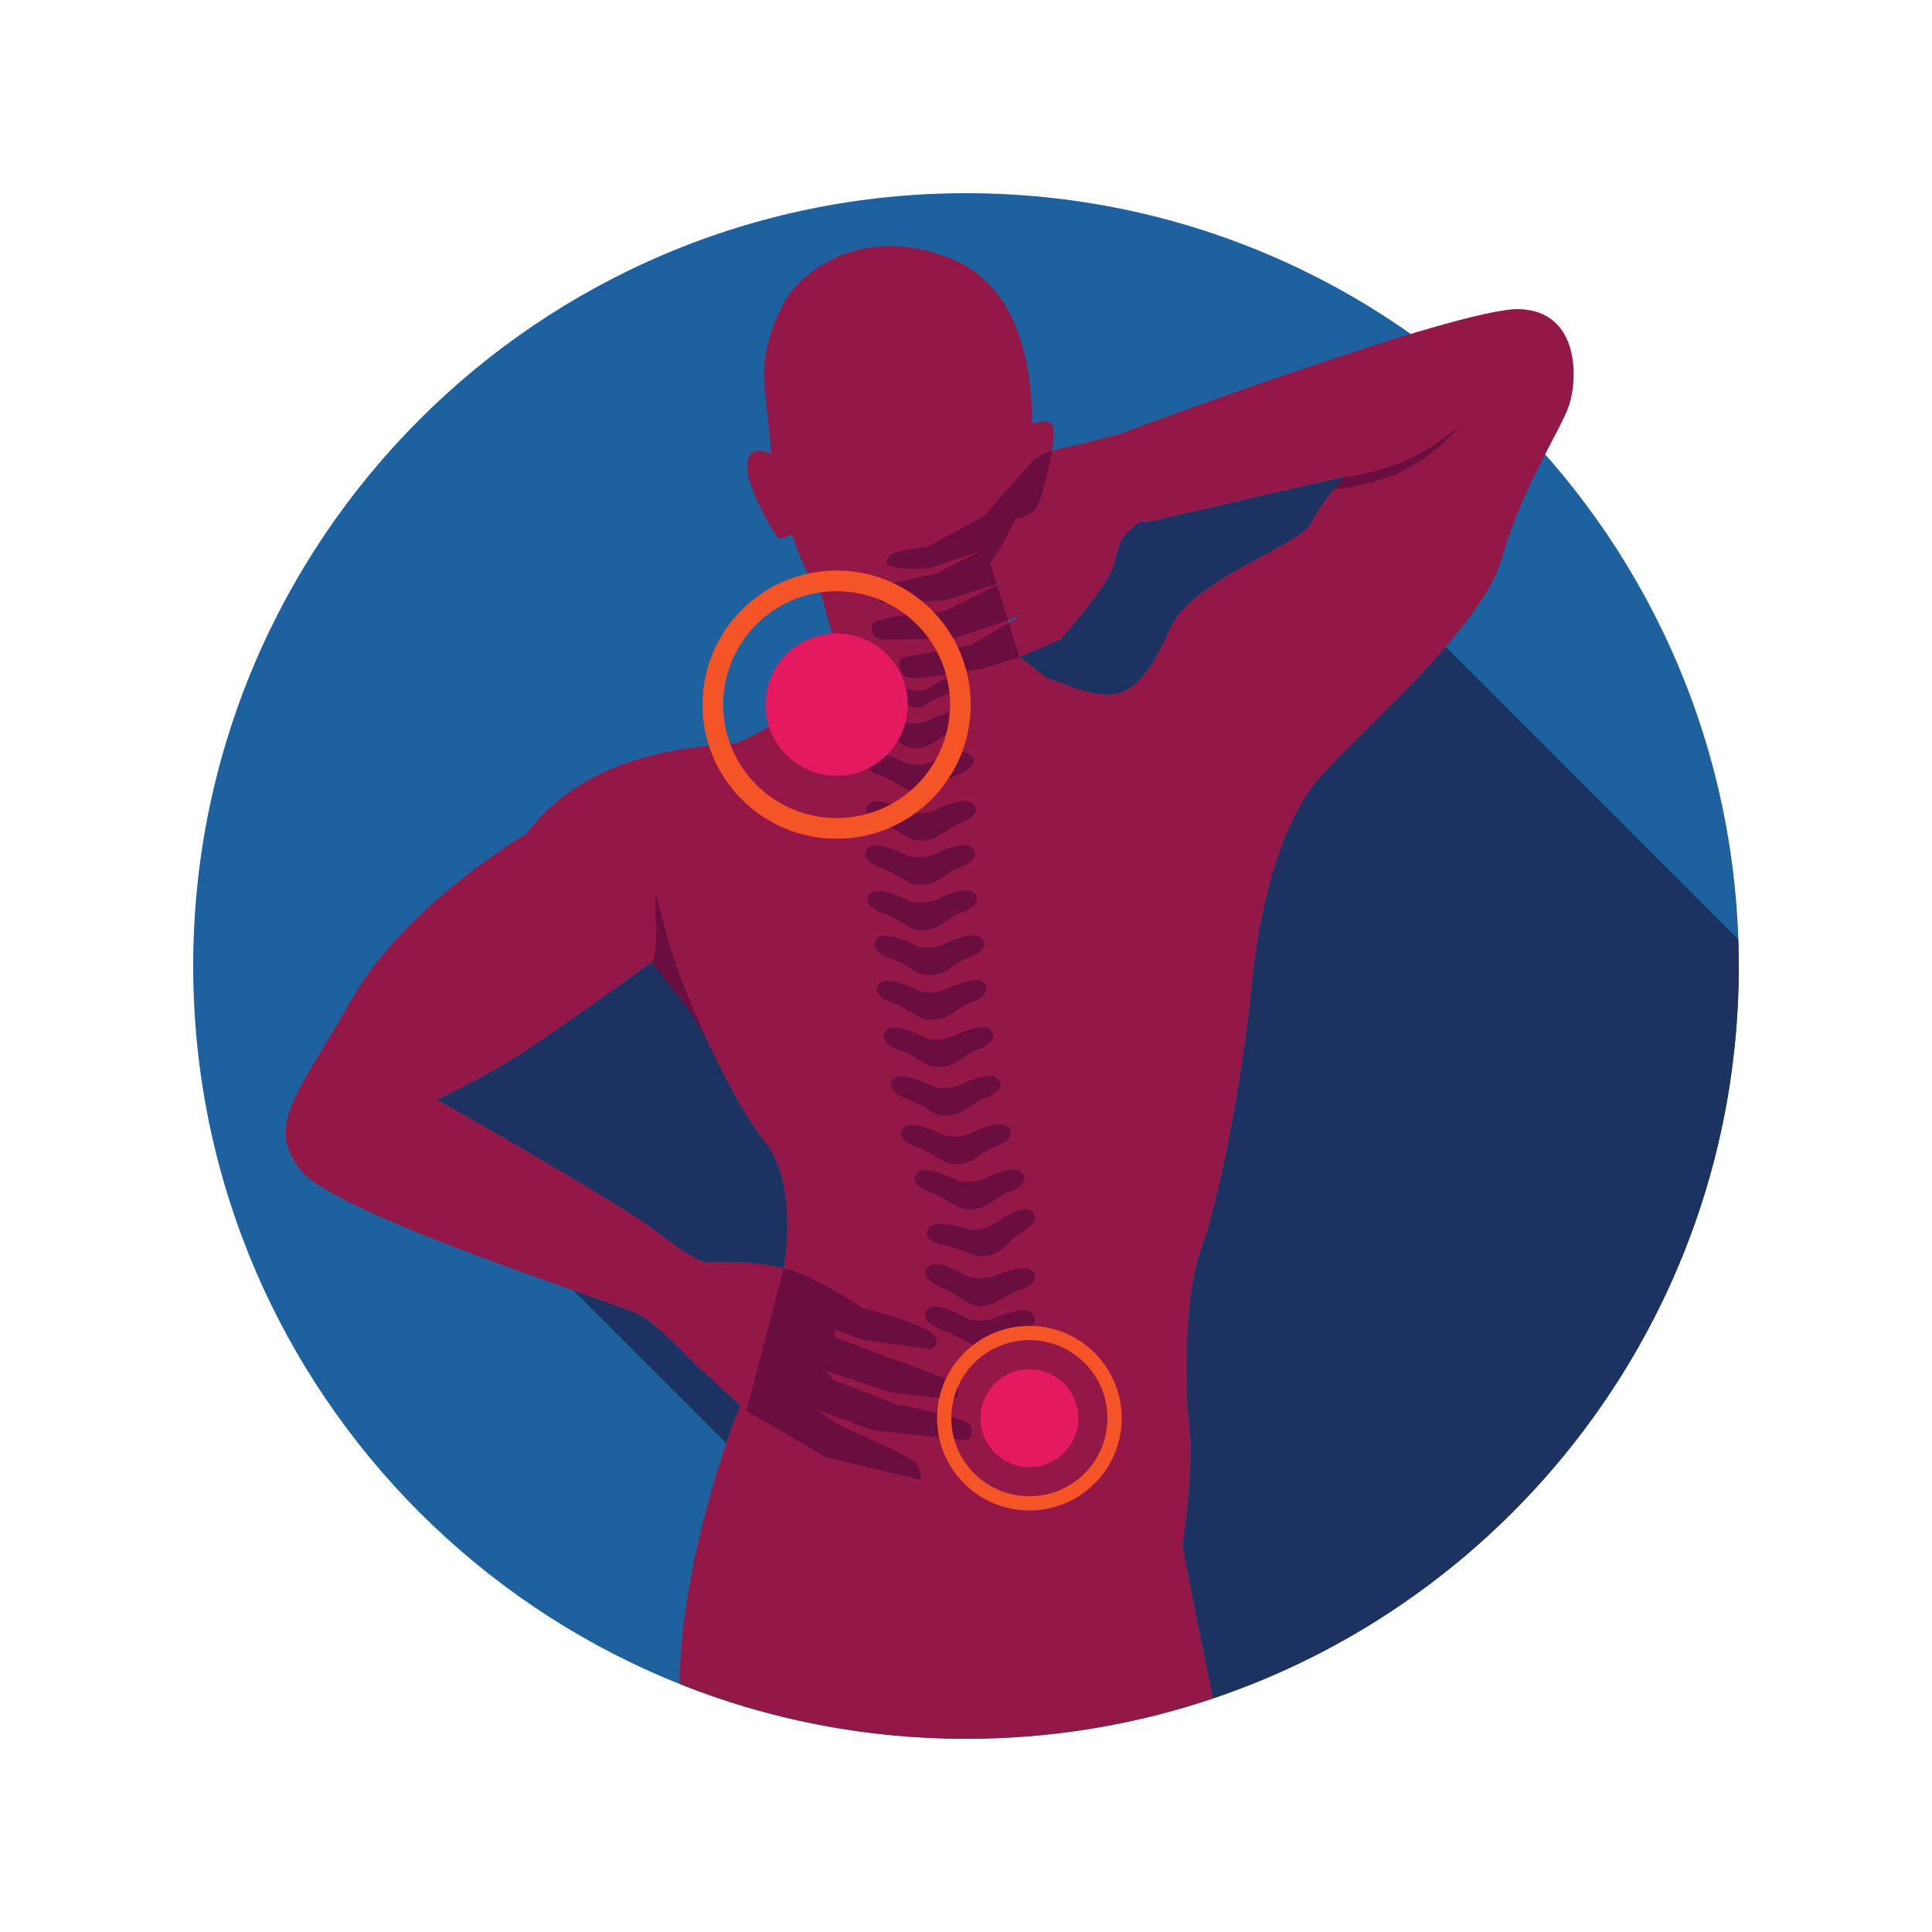
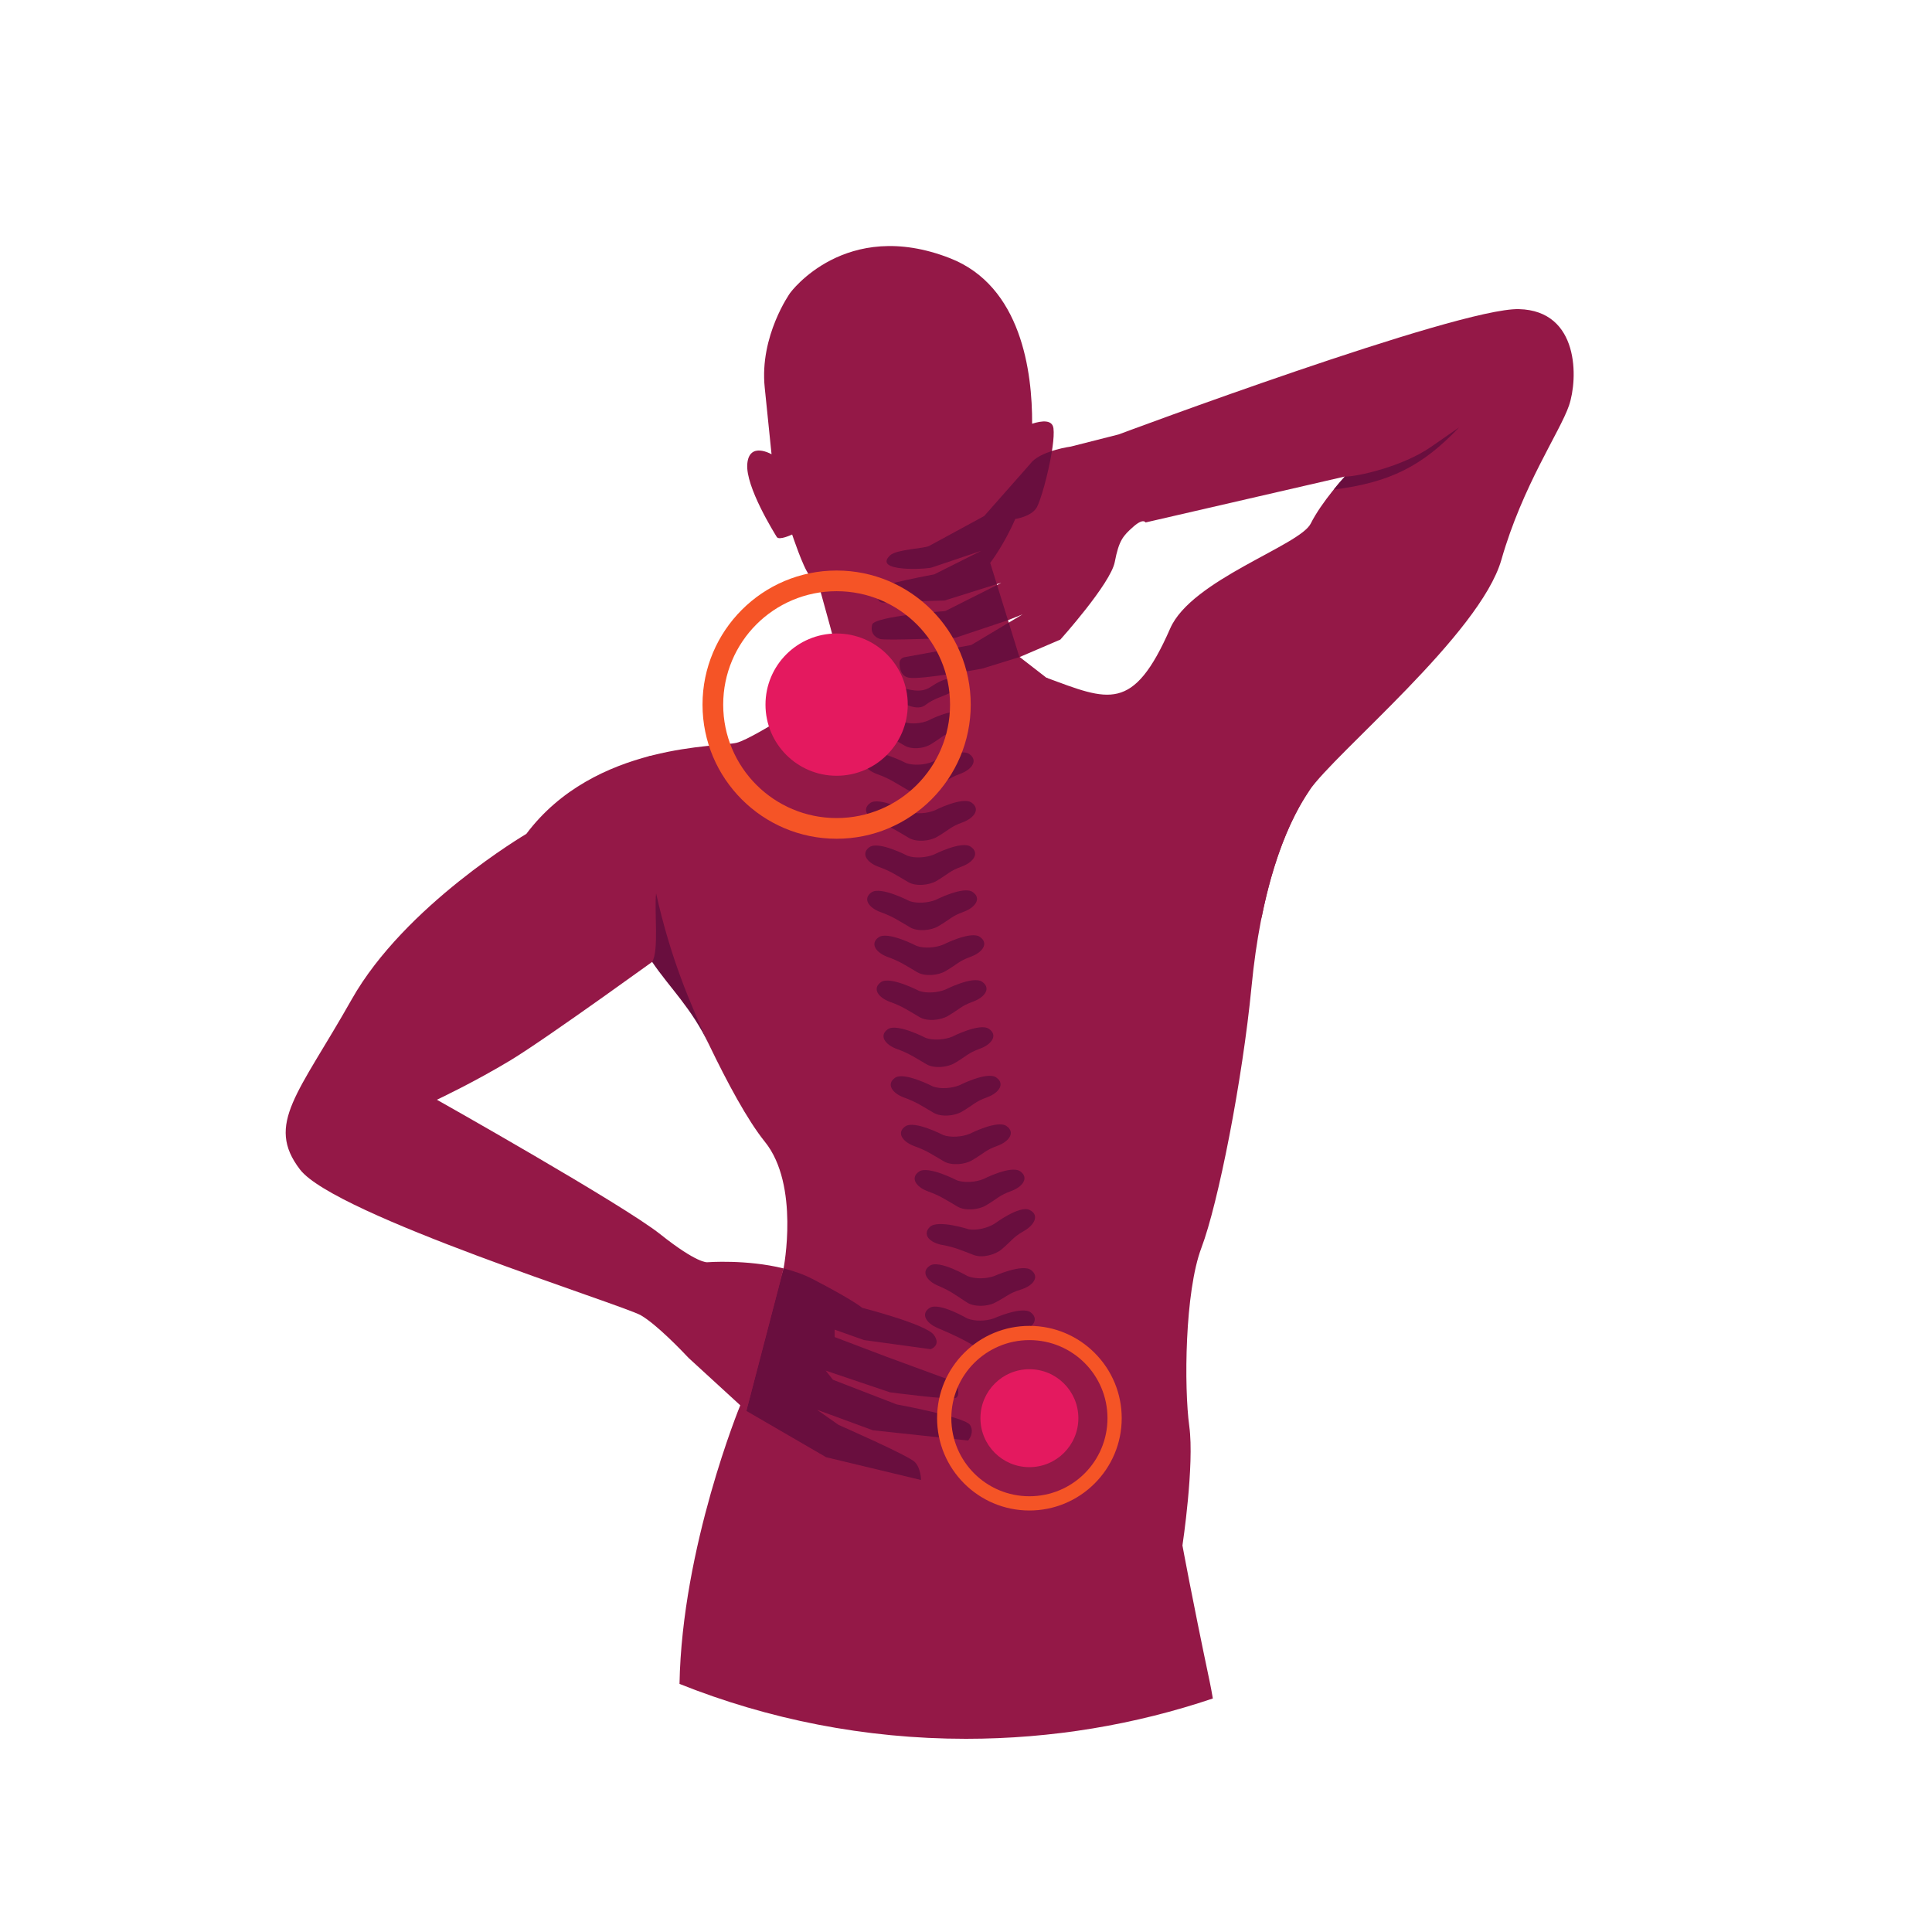
- <svg xmlns="http://www.w3.org/2000/svg" width="100%" height="100%" viewBox="-100 -100 1000 1000" version="1.1" xml:space="preserve" style="fill-rule:evenodd;clip-rule:evenodd;stroke-linejoin:round;stroke-miterlimit:2;">
-   <g transform="matrix(1.5625,0,0,1.5625,0,0)">
-     <circle cx="256" cy="256" r="256" style="fill:rgb(29,97,158);" />
-   </g>
-   <g transform="matrix(2.6936,0,0,2.6936,0,0)">
-     <path d="M105.124,232.916C105.096,232.983 103.981,235.701 102.449,240.21L73.095,210.856C80.01,213.294 85.066,215.061 86.048,215.634C89.099,217.413 94.007,222.545 95.218,223.835L105.124,232.916ZM113.443,206.614C106.318,204.841 98.778,205.428 98.778,205.428C98.778,205.428 96.881,205.72 89.732,200.028C88.139,198.76 85.127,196.776 81.407,194.457C68.427,186.365 46.829,174.199 46.829,174.199C46.829,174.199 53.98,170.842 60.984,166.611C66.471,163.296 81.804,152.318 88.188,147.718C89.953,146.446 91.034,145.662 91.034,145.662L91.035,145.659C91.053,145.627 91.256,145.249 91.606,144.571C93.913,152.034 96.502,157.873 99.112,163.593L98.99,163.341C100.179,165.817 101.42,168.309 102.675,170.687C105.112,175.304 107.601,179.489 109.859,182.287C116.533,190.558 113.479,206.434 113.444,206.612L113.444,206.614L105.124,232.916L105.124,232.915L113.438,206.633L113.443,206.614ZM240.667,87.168L296.904,143.405C296.961,145.097 297,146.794 297,148.5C297,217.576 249.834,275.63 185.951,292.228C189.327,291.35 192.656,290.356 195.934,289.252C195.729,288.057 195.533,286.998 195.346,286.111C191.845,269.476 190.092,259.845 190.092,259.845C190.092,259.845 192.426,244.375 191.406,236.933C191.33,236.378 191.26,235.762 191.198,235.093C190.423,226.803 190.77,210.473 193.741,202.64C196.951,194.177 201.62,170.537 203.371,152.442C203.844,147.564 204.506,143.11 205.32,139.063L205.323,139.055C207.528,128.094 210.838,120.121 214.462,114.793C217.207,110.759 226.957,101.993 235.817,92.544C237.483,90.767 239.117,88.966 240.667,87.168ZM183.001,63.271L221.307,54.443C221.307,54.443 220.371,55.454 219.154,56.958C218.017,58.364 216.633,60.199 215.537,62.038C215.248,62.525 214.978,63.011 214.739,63.49C212.623,67.722 191.828,74.287 187.742,83.626C180.609,99.928 175.895,97.496 163.972,93.119L163.955,93.111L158.814,89.127L166.63,85.78C166.63,85.78 176.283,75.035 177.085,70.876C177.886,66.717 178.66,65.861 180.63,64.11C182.6,62.36 183.001,63.271 183.001,63.271Z" style="fill:rgb(28,50,97);" />
-   </g>
-   <g>
+ <svg xmlns="http://www.w3.org/2000/svg" width="100%" height="100%" viewBox="0 0 1000 1000" version="1.1" xml:space="preserve" style="fill-rule:evenodd;clip-rule:evenodd;stroke-linejoin:round;stroke-miterlimit:2;">
+   <g transform="matrix(1,0,0,1,100,100)">
    <g transform="matrix(1.5625,0,0,1.5625,0,0)">
      <path d="M181.224,401.523C181.224,401.523 161.902,448.444 161.097,493.815C190.446,505.538 222.466,512 256,512C284.596,512 312.092,507.294 337.771,498.643C337.419,496.583 337.08,494.757 336.758,493.229C330.722,464.551 327.701,447.949 327.701,447.949C327.701,447.949 331.725,421.279 329.966,408.451C328.204,395.622 328.456,363.924 333.991,349.332C339.525,334.742 347.572,293.99 350.593,262.796C353.611,231.602 361.157,210.468 369.713,197.89C378.267,185.315 315.21,164.467 307.162,166.481C299.111,168.492 282.643,160.514 282.643,160.514L273.661,153.553L264.017,122.455C264.017,122.455 268.579,116.569 272.318,107.916C272.318,107.916 277.426,107.192 279.31,104.301C281.197,101.407 285.727,83.672 284.972,77.887C284.593,74.978 281.193,75.314 277.904,76.364C277.993,59.201 274.364,30.796 250.712,21.539C215.992,7.956 197.749,33.03 197.749,33.03C197.749,33.03 187.561,47.246 189.322,64.352C191.082,81.46 191.586,86.488 191.586,86.488C191.586,86.488 184.177,82.145 183.548,89.693C182.919,97.241 192.558,112.621 193.313,113.879C194.068,115.137 198.406,113.06 198.406,113.06C198.406,113.06 201.994,123.876 204.005,126.393C206.018,128.907 207.086,129.412 207.086,129.412C207.086,129.412 214.761,156.389 214.761,159.158C214.761,161.925 186.082,180.538 180.043,182.049C177.08,182.791 165.687,182.805 152.178,186.197C138.668,189.59 146.18,202.929 146.18,202.929C146.18,202.929 151.149,237.77 156.936,251.103C162.722,264.436 177.815,299.905 189.387,314.245C200.957,328.585 195.567,356.183 195.567,356.183L181.224,401.523Z" style="fill:rgb(148,24,71);fill-rule:nonzero;" />
    </g>
    <g transform="matrix(1.5625,0,0,1.5625,0,0)">
      <path d="M236.664,219.502C236.664,219.502 227.097,214.518 224.08,216.594C221.065,218.672 223.083,221.718 227.109,223.173C231.138,224.63 232.714,225.784 236.868,228.214C239.347,229.664 243.728,229.291 246.2,227.834C250.343,225.393 250.537,224.538 254.56,223.069C258.582,221.598 260.586,218.55 257.566,216.482C254.541,214.414 245.431,219.059 245.431,219.059C242.924,220.103 239.174,220.395 236.664,219.502ZM225.177,161.596C222.906,163.308 224.903,165.646 228.159,166.405C231.414,167.162 232.748,167.913 236.194,169.411C238.25,170.304 240.759,170.916 242.528,169.565C245.495,167.298 247.77,167.007 250.737,165.504C253.811,163.948 253.757,162.484 252.689,161.528C251.593,160.549 249.375,160.134 244.263,163.565C238.073,167.803 228.148,159.358 225.177,161.596ZM235.515,175.194C235.515,175.194 226.826,170.782 224.123,172.682C221.416,174.585 223.271,177.318 226.922,178.597C230.577,179.874 232.012,180.905 235.788,183.063C238.04,184.346 241.995,183.972 244.214,182.635C247.937,180.39 248.098,179.616 251.719,178.252C255.338,176.89 257.122,174.116 254.371,172.276C251.621,170.434 243.435,174.716 243.435,174.716C241.18,175.678 237.793,175.975 235.515,175.194ZM236.157,188.783C236.157,188.783 226.595,183.802 223.577,185.881C220.563,187.959 222.58,191 226.608,192.454C230.633,193.913 232.213,195.07 236.367,197.5C238.841,198.949 243.228,198.577 245.698,197.117C249.844,194.676 250.034,193.823 254.056,192.353C258.079,190.883 260.088,187.83 257.064,185.766C254.041,183.697 244.93,188.342 244.93,188.342C242.42,189.389 238.67,189.678 236.157,188.783ZM236.914,204.876C236.914,204.876 227.345,199.894 224.334,201.972C221.316,204.048 223.334,207.089 227.362,208.547C231.389,210.003 232.966,211.16 237.121,213.59C239.597,215.037 243.981,214.666 246.452,213.208C250.598,210.767 250.79,209.911 254.81,208.442C258.833,206.972 260.838,203.922 257.818,201.858C254.792,199.79 245.683,204.434 245.683,204.434C243.175,205.477 239.424,205.767 236.914,204.876ZM256.414,372.751C256.414,372.751 247.117,367.309 243.997,369.238C240.879,371.166 242.735,374.303 246.681,375.955C258.361,380.831 259.376,382.822 260.717,382.653C261.963,382.497 263.491,380.478 274.101,377.185C278.196,375.914 280.356,372.962 277.443,370.752C274.531,368.54 265.195,372.738 265.195,372.738C262.638,373.657 258.875,373.766 256.414,372.751ZM256.54,358.734C256.54,358.734 247.243,353.294 244.126,355.22C241.003,357.148 242.861,360.289 246.809,361.936C250.753,363.588 252.27,364.818 256.292,367.446C258.69,369.013 263.09,368.854 265.633,367.519C269.902,365.281 270.134,364.435 274.228,363.167C278.322,361.892 280.483,358.942 277.57,356.733C274.659,354.524 265.32,358.719 265.32,358.719C262.761,359.64 259.004,359.748 256.54,358.734ZM256.942,343.223C256.942,343.223 246.638,339.895 244.032,342.438C241.427,344.983 243.949,347.649 248.174,348.418C252.398,349.189 254.155,350.066 258.675,351.773C261.372,352.79 265.626,351.702 267.804,349.855C271.458,346.763 271.495,345.891 275.201,343.779C278.907,341.665 280.346,338.328 277.003,336.792C273.659,335.255 265.5,341.34 265.5,341.34C263.216,342.777 259.572,343.688 256.942,343.223ZM253.016,327.008C253.016,327.008 243.448,322.027 240.433,324.101C237.418,326.182 239.435,329.225 243.462,330.68C247.49,332.137 249.067,333.29 253.221,335.721C255.697,337.172 260.078,336.798 262.552,335.341C266.698,332.901 266.887,332.045 270.912,330.574C274.934,329.107 276.939,326.056 273.917,323.99C270.892,321.922 261.784,326.569 261.784,326.569C259.276,327.609 255.524,327.902 253.016,327.008ZM248.486,312.016C248.486,312.016 238.921,307.035 235.907,309.109C232.888,311.187 234.905,314.231 238.935,315.686C242.962,317.145 244.539,318.299 248.694,320.73C251.168,322.179 255.554,321.807 258.023,320.348C262.17,317.906 262.36,317.051 266.383,315.582C270.405,314.111 272.412,311.063 269.388,308.996C266.367,306.927 257.258,311.572 257.258,311.572C254.748,312.616 250.995,312.909 248.486,312.016ZM245.09,295.927C245.09,295.927 235.525,290.946 232.508,293.021C229.492,295.1 231.508,298.143 235.539,299.599C239.564,301.056 241.142,302.211 245.297,304.642C247.772,306.089 252.155,305.718 254.627,304.259C258.773,301.818 258.963,300.964 262.985,299.494C267.009,298.025 269.014,294.974 265.993,292.907C262.971,290.839 253.861,295.486 253.861,295.486C251.351,296.53 247.602,296.816 245.09,295.927ZM242.702,279.836C242.702,279.836 233.136,274.855 230.119,276.929C227.104,279.008 229.119,282.052 233.148,283.508C237.175,284.964 238.753,286.12 242.906,288.548C245.382,289.998 249.768,289.628 252.24,288.169C256.386,285.728 256.575,284.873 260.598,283.404C264.621,281.933 266.625,278.881 263.606,276.817C260.581,274.748 251.471,279.395 251.471,279.395C248.962,280.439 245.212,280.729 242.702,279.836ZM240.437,264.235C240.437,264.235 230.87,259.256 227.853,261.331C224.84,263.408 226.856,266.452 230.884,267.907C234.912,269.364 236.489,270.517 240.644,272.948C243.119,274.398 247.505,274.025 249.975,272.569C254.121,270.127 254.31,269.272 258.333,267.804C262.356,266.334 264.363,263.282 261.34,261.217C258.317,259.148 249.208,263.795 249.208,263.795C246.697,264.837 242.947,265.128 240.437,264.235ZM239.683,249.362C239.683,249.362 230.116,244.383 227.101,246.459C224.085,248.535 226.104,251.58 230.13,253.035C234.156,254.49 235.733,255.647 239.888,258.08C242.367,259.524 246.748,259.153 249.219,257.697C253.365,255.255 253.557,254.398 257.578,252.931C261.602,251.461 263.607,248.411 260.585,246.345C257.563,244.276 248.451,248.922 248.451,248.922C245.945,249.965 242.193,250.255 239.683,249.362ZM237.293,234.496C237.293,234.496 227.724,229.515 224.713,231.589C221.698,233.666 223.713,236.711 227.741,238.165C231.768,239.622 233.346,240.776 237.498,243.208C239.977,244.657 244.361,244.284 246.83,242.828C250.978,240.387 251.167,239.531 255.189,238.061C259.211,236.592 261.216,233.541 258.196,231.478C255.175,229.409 246.064,234.055 246.064,234.055C243.554,235.094 239.805,235.388 237.293,234.496Z" style="fill:rgb(105,14,62);fill-rule:nonzero;" />
      <path d="M183.244,403.374L209.658,418.719L241.103,426.266C241.103,426.266 241.103,422.492 239.09,420.355C237.078,418.217 213.809,408.029 213.809,408.029L206.64,402.998L225.129,409.791L256.703,413.188C256.703,413.188 258.965,410.673 257.33,408.028C255.696,405.389 233.056,401.238 233.056,401.238L211.923,393.061L209.533,390.041L230.789,397.214C230.789,397.214 250.664,399.852 252.551,399.097C254.437,398.342 252.8,393.942 252.8,393.942L229.528,385.389L212.483,378.912L212.483,376.458L222.233,379.92L244.31,382.936C244.31,382.936 247.957,381.679 245.314,378.156C242.673,374.634 221.604,369.228 221.604,369.228C221.604,369.228 218.962,366.838 205.127,359.667C202.176,358.137 198.897,357.01 195.566,356.18L183.244,403.374Z" style="fill:rgb(105,14,62);fill-rule:nonzero;" />
    </g>
    <g transform="matrix(1.5625,0,0,1.5625,0,0)">
      <path d="M151.434,186.386C137.593,189.969 121.68,197.139 110.355,212.237C110.355,212.237 70.106,235.882 52.493,267.078C34.883,298.274 23.814,308.334 35.388,323.429C46.959,338.525 142.301,368.21 148.338,371.732C153.599,374.8 162.059,383.647 164.147,385.871L183.242,403.376L195.566,356.184C183.283,353.126 170.284,354.138 170.284,354.138C170.284,354.138 167.014,354.642 154.689,344.829C142.36,335.019 80.728,300.303 80.728,300.303C80.728,300.303 93.057,294.515 105.13,287.222C117.205,279.928 156.934,251.107 156.934,251.107C156.934,251.107 164.754,236.659 172.3,216.786C179.852,196.907 151.434,186.386 151.434,186.386Z" style="fill:rgb(148,24,71);fill-rule:nonzero;" />
      <path d="M353.958,239.717C357.759,220.822 363.465,207.078 369.713,197.893C378.267,185.318 426.315,146.071 433.358,121.417C440.404,96.767 452.728,79.154 455.747,70.35C458.767,61.544 459.27,38.904 439.146,38.402C419.018,37.898 306.569,79.908 306.569,79.908L290.721,83.935C290.721,83.935 281.863,85.095 277.953,88.862L277.005,89.97L262.026,106.944L242.148,117.744C242.148,117.744 231.082,118.514 231.585,122.289C232.088,126.064 244.079,124.191 244.079,124.191L261.082,118.45L245.443,126.276C245.443,126.276 227.937,128.956 227.435,130.337C226.933,131.718 227.2,136.005 229.842,135.753C232.484,135.501 254.226,132.855 254.226,132.855L267.685,129.08L251.584,137.255C251.584,137.255 225.547,140.149 224.918,142.917C224.289,145.685 224.918,148.325 226.681,148.954C228.441,149.583 254.603,147.569 254.603,147.569L274.731,139.521L257.741,149.668L234.101,153.986C234.101,153.986 233.047,159.74 237.072,160.492C241.097,161.244 262.307,158.559 262.307,158.559L287.254,147.876C287.254,147.876 303.895,129.354 305.277,122.184C306.659,115.014 307.993,113.538 311.389,110.52C314.785,107.502 315.477,109.073 315.477,109.073L381.512,93.854C381.512,93.854 373.838,102.156 370.189,109.451C366.542,116.747 330.693,128.063 323.649,144.164C311.346,172.281 303.219,168.069 282.642,160.517C282.642,160.517 265.754,174.893 265.612,180.569C264.877,209.477 279.545,286.621 280.93,287.453C282.589,288.447 327.064,304.937 353.958,239.717Z" style="fill:rgb(148,24,71);fill-rule:nonzero;" />
    </g>
    <g transform="matrix(1.5625,0,0,1.5625,0,0)">
      <path d="M284.47,85.389C282.107,86.159 279.594,87.279 277.952,88.861L277.004,89.969L262.025,106.943L243.764,116.864C242.193,117.717 232.978,117.975 230.882,119.944C224.928,125.536 242.852,124.604 244.699,123.98L261.079,118.451L245.44,126.277C245.44,126.277 227.349,129.606 226.847,130.988C226.345,132.37 226.203,135.856 228.845,135.605C231.487,135.354 248.896,134.935 248.896,134.935L266.199,129.498L264.014,122.458C264.014,122.458 268.576,116.572 272.315,107.919C272.315,107.919 277.423,107.195 279.307,104.304C280.642,102.257 283.296,92.803 284.47,85.389ZM266.29,129.789L249.116,138.424C249.116,138.424 225.547,140.149 224.918,142.916C224.289,145.684 225.699,147.026 227.461,147.655C229.222,148.284 252.589,147.245 252.589,147.245L269.907,141.449L266.29,129.789ZM270.156,142.253L257.74,149.668L235.613,153.71C234.649,153.886 233.965,154.714 233.976,155.694C233.994,157.453 234.484,160.01 237.071,160.493C241.095,161.244 261.343,157.494 261.343,157.494L273.779,153.647L273.66,153.555L270.156,142.253Z" style="fill:rgb(105,14,62);fill-rule:nonzero;" />
    </g>
    <path d="M333.034,195.305C352.188,195.305 369.533,203.077 382.095,215.636L382.117,215.658C394.673,228.219 402.448,245.57 402.448,264.719C402.448,283.872 394.677,301.217 382.117,313.78L382.095,313.802C369.534,326.358 352.188,334.133 333.034,334.133C313.888,334.133 296.536,326.361 283.973,313.802L283.952,313.78C271.395,301.219 263.62,283.872 263.62,264.719C263.62,245.572 271.392,228.22 283.952,215.658L283.973,215.636C296.534,203.077 313.888,195.305 333.034,195.305ZM374.563,223.189C363.939,212.575 349.258,206.006 333.036,206.006C316.814,206.006 302.133,212.575 291.509,223.189C280.895,233.813 274.327,248.495 274.327,264.716C274.327,280.939 280.895,295.619 291.509,306.242C302.133,316.856 316.816,323.425 333.036,323.425C349.259,323.425 363.939,316.856 374.563,306.242C385.177,295.619 391.745,280.938 391.745,264.716C391.744,248.495 385.177,233.814 374.563,223.189Z" style="fill:rgb(245,84,38);fill-rule:nonzero;" />
    <path d="M333.034,227.897C353.37,227.897 369.853,244.38 369.853,264.716C369.853,285.052 353.369,301.534 333.034,301.534C312.698,301.534 296.216,285.05 296.216,264.716C296.216,244.383 312.698,227.897 333.034,227.897Z" style="fill:rgb(228,25,95);fill-rule:nonzero;" />
    <g transform="matrix(1.5625,0,0,1.5625,0,0)">
      <path d="M153.344,231.972C152.677,237.394 154.364,250.942 152.027,254.65C158.007,263.426 164.974,269.786 170.86,282.019C164.532,268.15 158.274,253.876 153.344,231.972Z" style="fill:rgb(105,14,62);fill-rule:nonzero;" />
    </g>
    <path d="M432.817,608.706C446.816,608.706 458.162,620.055 458.162,634.052C458.162,648.048 446.814,659.397 432.817,659.397C418.82,659.397 407.472,648.048 407.472,634.052C407.472,620.055 418.819,608.706 432.817,608.706Z" style="fill:rgb(228,25,95);fill-rule:nonzero;" />
    <path d="M432.817,586.27C446.002,586.27 457.942,591.62 466.589,600.266C475.581,609.258 480.597,621.333 480.597,634.052C480.597,647.236 475.247,659.177 466.602,667.823C457.608,676.817 445.536,681.831 432.816,681.831C419.634,681.831 407.691,676.481 399.044,667.837C390.05,658.844 385.036,646.772 385.036,634.052C385.036,620.87 390.386,608.927 399.03,600.28C408.023,591.287 420.098,586.27 432.817,586.27ZM461.403,605.466C454.091,598.159 443.986,593.638 432.819,593.638C421.653,593.638 411.547,598.159 404.234,605.466C396.928,612.778 392.406,622.886 392.406,634.05C392.406,645.217 396.928,655.322 404.234,662.634C411.547,669.941 421.653,674.462 432.819,674.462C443.986,674.462 454.091,669.941 461.403,662.634C468.709,655.322 473.231,645.217 473.231,634.05C473.23,622.886 468.709,612.778 461.403,605.466Z" style="fill:rgb(245,84,38);fill-rule:nonzero;" />
    <g transform="matrix(1.5625,0,0,1.5625,0,0)">
      <path d="M381.512,93.854C385.026,94.036 400.492,90.666 410.002,84.063L419.358,77.566C407.059,90.508 396.342,95.839 377.801,98.191C379.899,95.598 381.512,93.854 381.512,93.854Z" style="fill:rgb(105,14,62);fill-rule:nonzero;" />
    </g>
  </g>
</svg>
